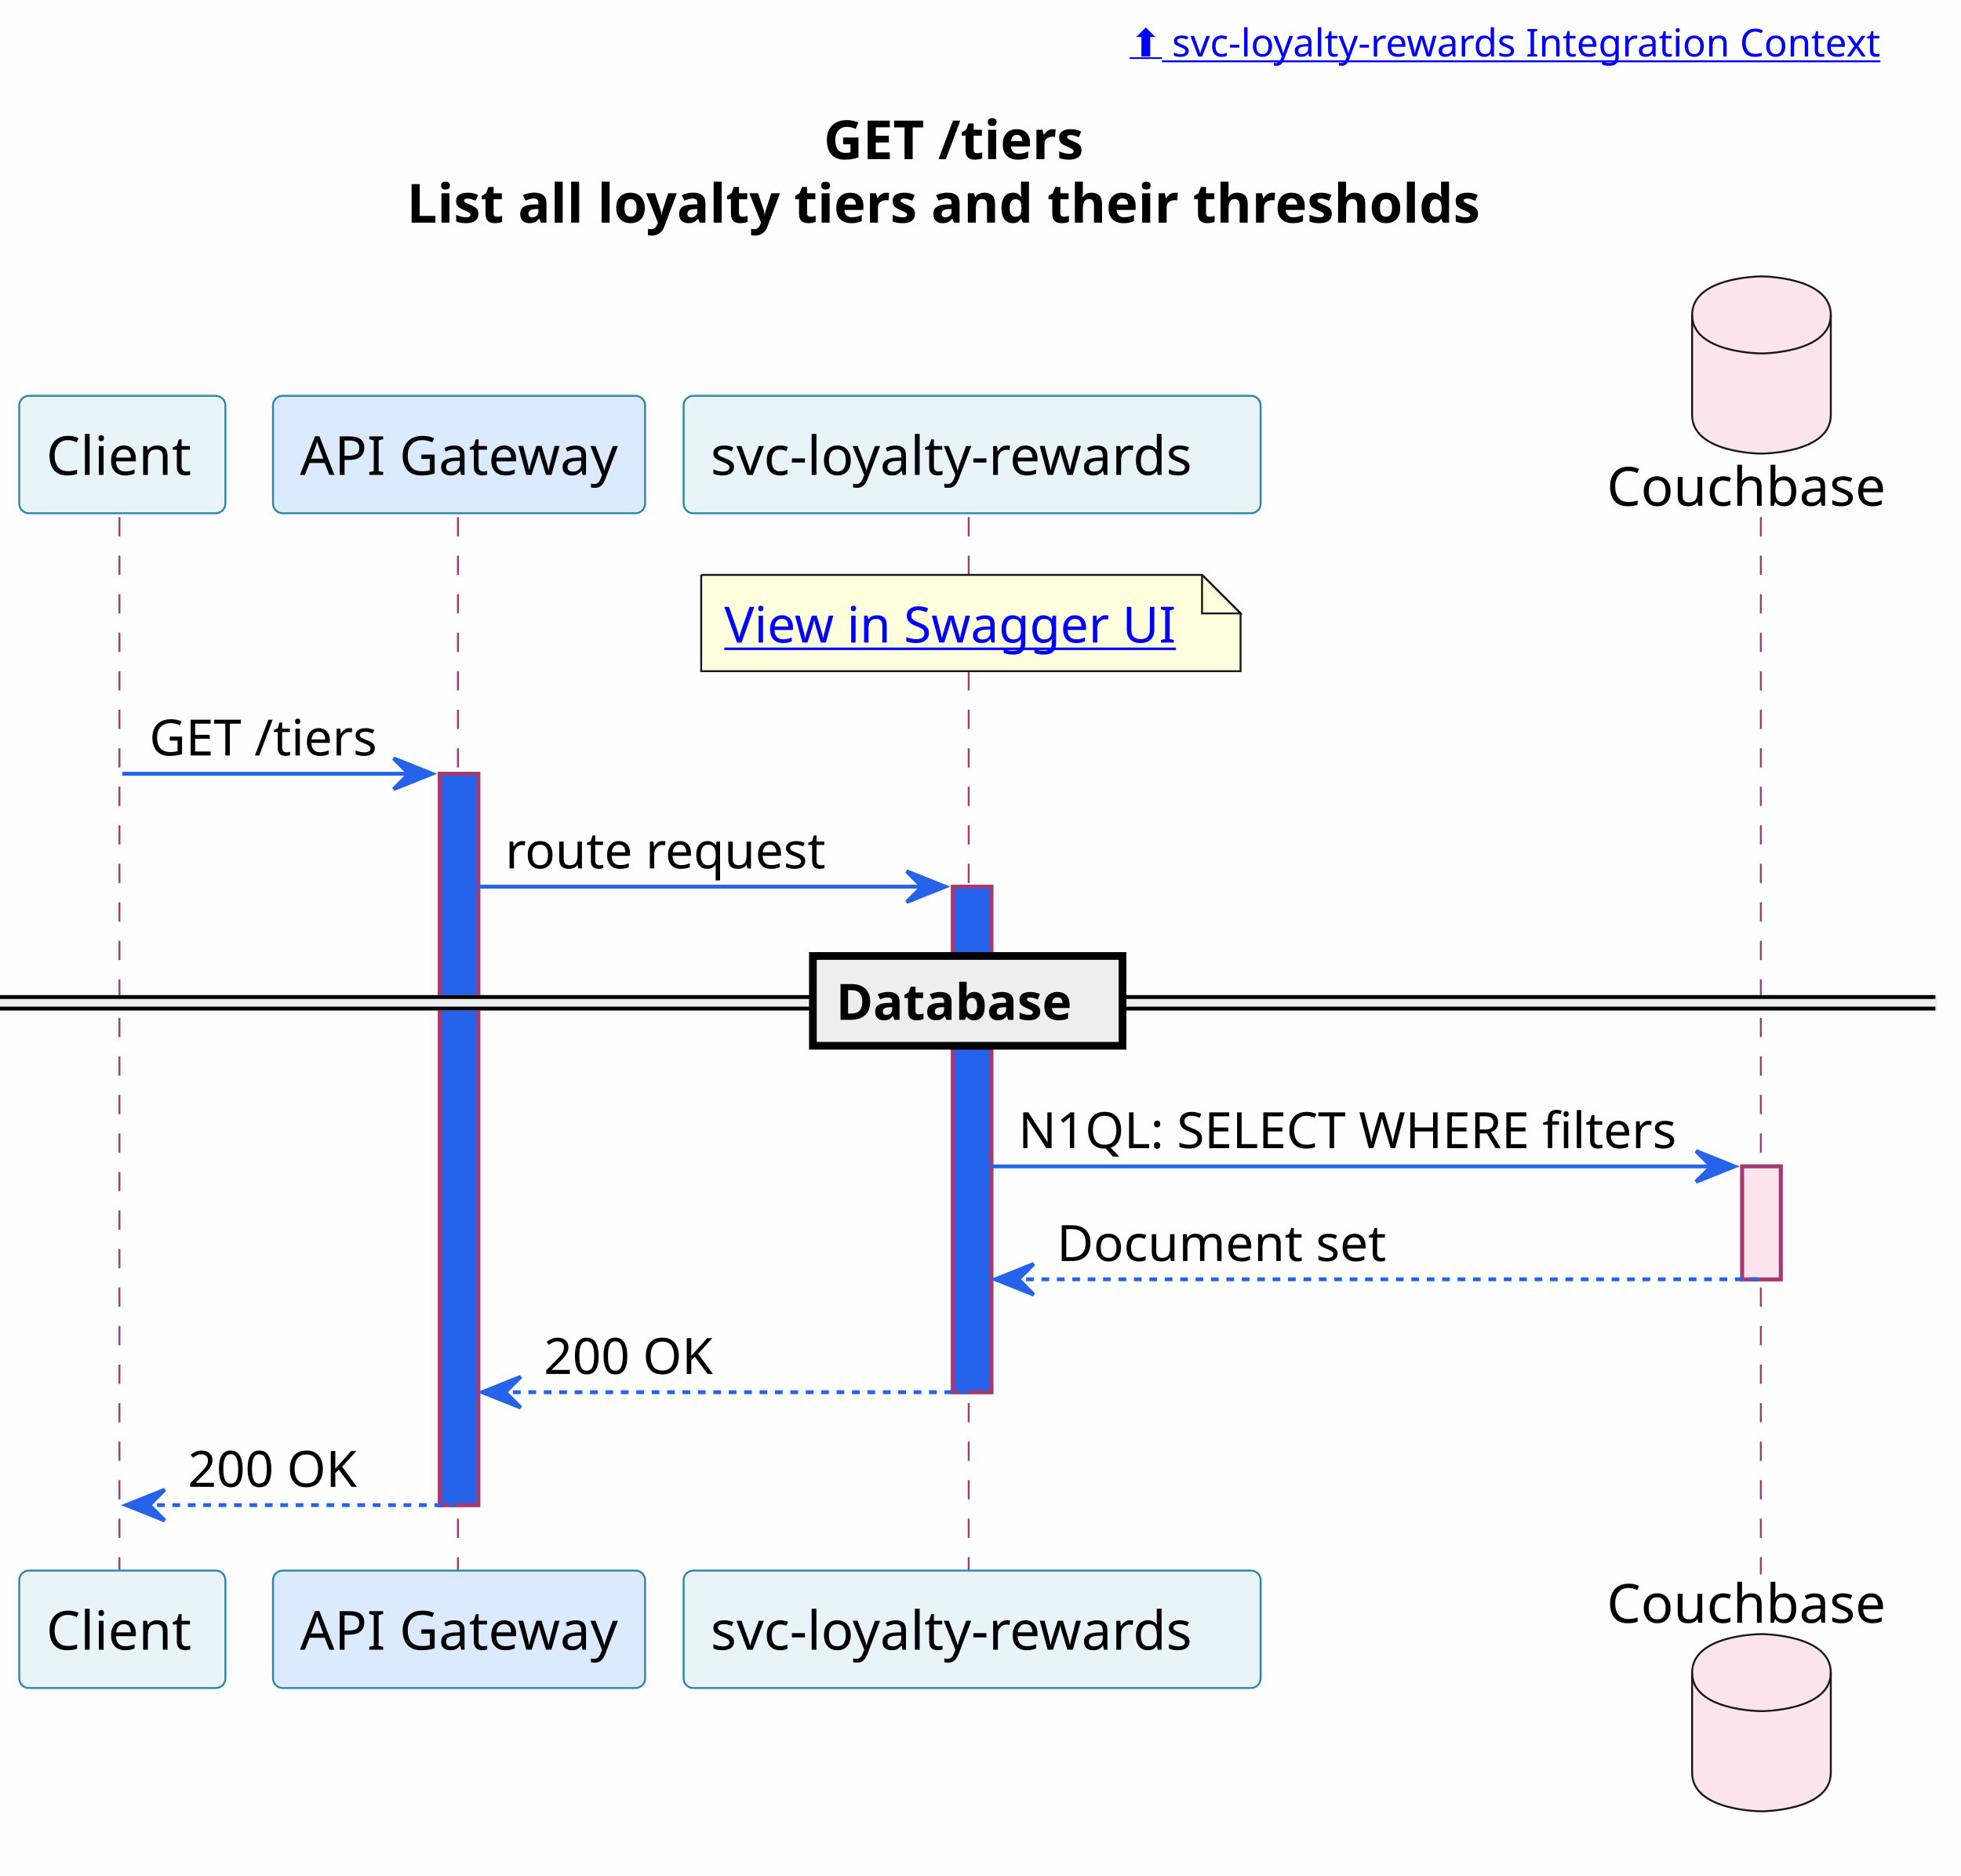
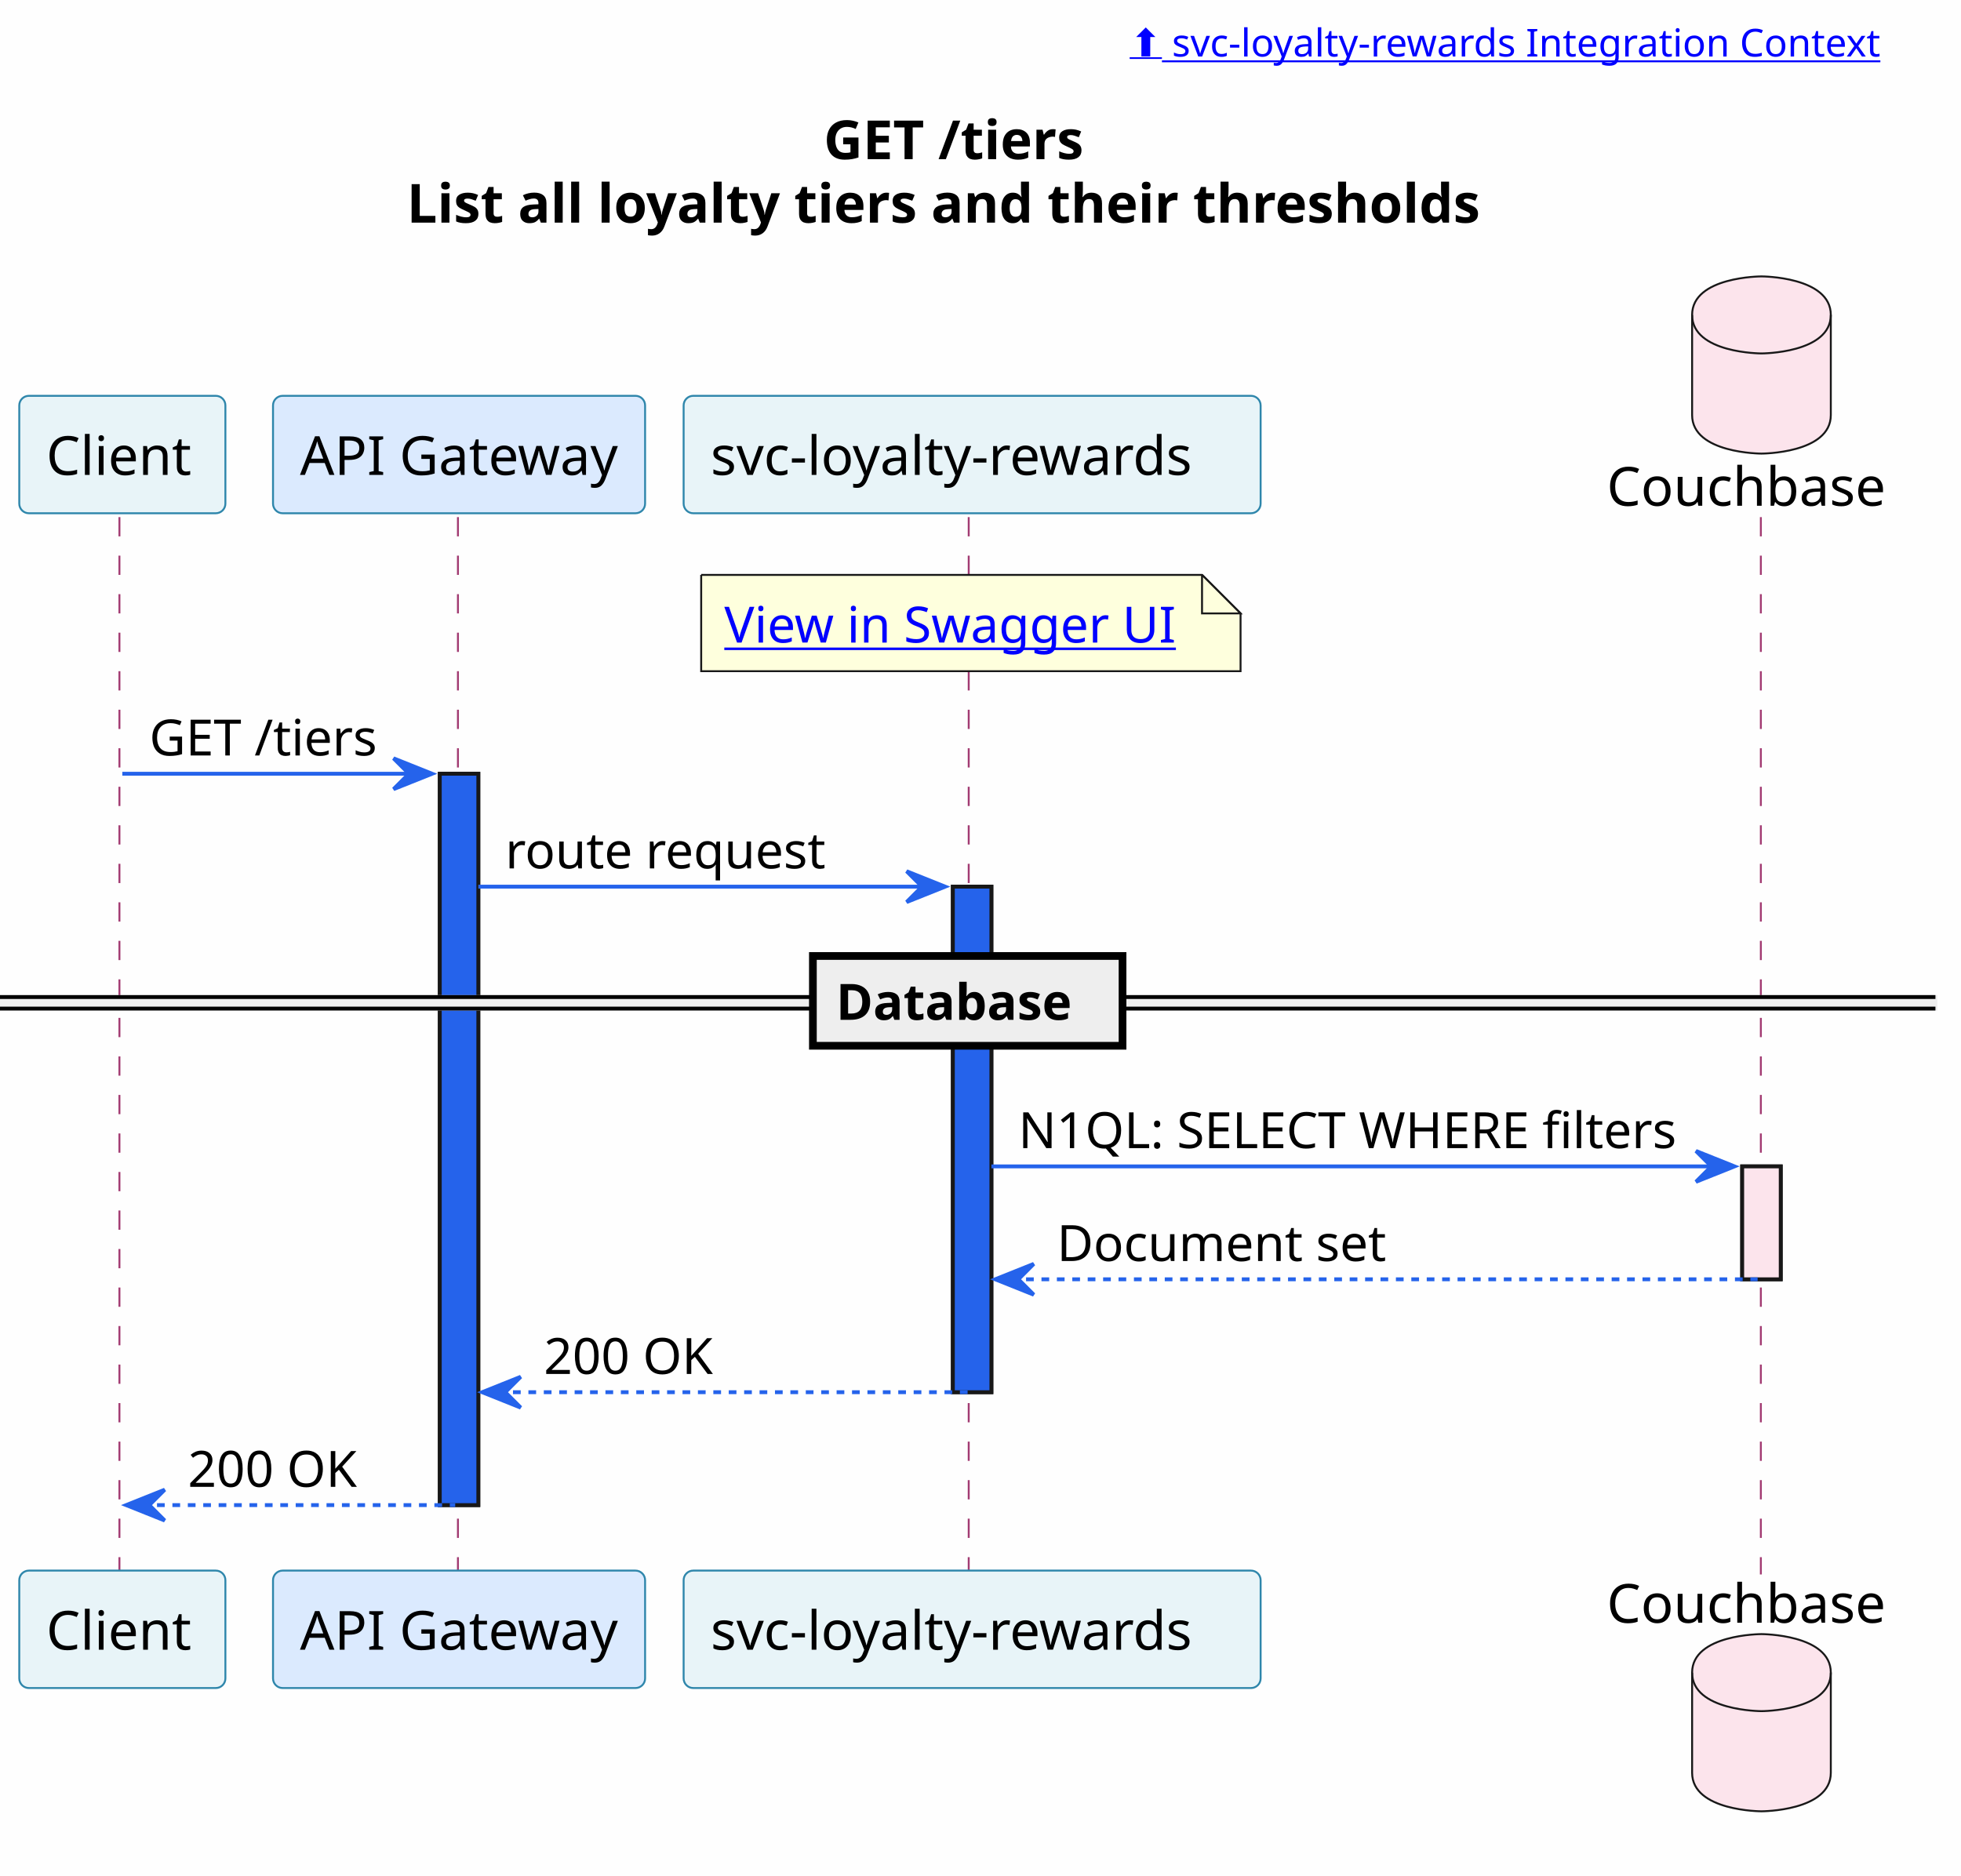
<svg xmlns="http://www.w3.org/2000/svg" xmlns:xlink="http://www.w3.org/1999/xlink" contentStyleType="text/css" data-diagram-type="SEQUENCE" height="487px" preserveAspectRatio="none" style="width:509px;height:487px;background:#FEFEFE;" version="1.1" viewBox="0 0 509 487" width="509px" zoomAndPan="magnify">
  <defs />
  <g>
    <rect fill="#FEFEFE" height="487" style="stroke:none;stroke-width:1;" width="509" x="0" y="0" />
-     <text fill="#000000" font-family="Segoe UI" font-size="14" font-weight="bold" lengthAdjust="spacing" textLength="73.746" x="213.809" y="41.312">GET /tiers</text>
-     <text fill="#000000" font-family="Segoe UI" font-size="14" font-weight="bold" lengthAdjust="spacing" textLength="290.213" x="105.575" y="57.801">List all loyalty tiers and their thresholds</text>
+     <text fill="#000000" font-family="'Segoe UI'" font-size="14" font-weight="bold" lengthAdjust="spacing" textLength="73.746" x="213.809" y="41.312">GET /tiers</text>
+     <text fill="#000000" font-family="'Segoe UI'" font-size="14" font-weight="bold" lengthAdjust="spacing" textLength="290.213" x="105.575" y="57.801">List all loyalty tiers and their thresholds</text>
    <g>
-       <rect fill="#2563EB" height="189.863" style="stroke:#A23B72;stroke-width:1;" width="10" x="114.153" y="200.863" />
+       <rect fill="#2563EB" height="189.863" style="stroke:#181818;stroke-width:1;" width="10" x="114.153" y="200.863" />
    </g>
    <g>
-       <rect fill="#2563EB" height="131.242" style="stroke:#A23B72;stroke-width:1;" width="10" x="247.326" y="230.174" />
+       <rect fill="#2563EB" height="131.242" style="stroke:#181818;stroke-width:1;" width="10" x="247.326" y="230.174" />
    </g>
    <g>
-       <rect fill="#FCE4EC" height="29.311" style="stroke:#A23B72;stroke-width:1;" width="10" x="452.207" y="302.795" />
+       <rect fill="#FCE4EC" height="29.311" style="stroke:#181818;stroke-width:1;" width="10" x="452.207" y="302.795" />
    </g>
-     <g>
-       <rect fill="#000000" fill-opacity="0" height="274.484" width="8" x="27.752" y="134.242" />
-       <line style="stroke:#A23B72;stroke-width:0.5;stroke-dasharray:5,5;" x1="31" x2="31" y1="134.242" y2="408.727" />
+     <g class="participant-lifeline" data-entity-uid="part1" data-qualified-name="Client" id="part1-lifeline">
+       <g>
+         <rect fill="#000000" fill-opacity="0" height="274.484" width="8" x="27.752" y="134.242" />
+         <line style="stroke:#A23B72;stroke-width:0.5;stroke-dasharray:5,5;" x1="31" x2="31" y1="134.242" y2="408.727" />
+       </g>
    </g>
-     <g>
-       <rect fill="#000000" fill-opacity="0" height="274.484" width="8" x="115.153" y="134.242" />
-       <line style="stroke:#A23B72;stroke-width:0.5;stroke-dasharray:5,5;" x1="118.864" x2="118.864" y1="134.242" y2="408.727" />
+     <g class="participant-lifeline" data-entity-uid="part2" data-qualified-name="GW" id="part2-lifeline">
+       <g>
+         <rect fill="#000000" fill-opacity="0" height="274.484" width="8" x="115.153" y="134.242" />
+         <line style="stroke:#A23B72;stroke-width:0.5;stroke-dasharray:5,5;" x1="118.864" x2="118.864" y1="134.242" y2="408.727" />
+       </g>
    </g>
-     <g>
-       <rect fill="#000000" fill-opacity="0" height="274.484" width="8" x="248.326" y="134.242" />
-       <line style="stroke:#A23B72;stroke-width:0.5;stroke-dasharray:5,5;" x1="251.442" x2="251.442" y1="134.242" y2="408.727" />
+     <g class="participant-lifeline" data-entity-uid="part3" data-qualified-name="Svc" id="part3-lifeline">
+       <g>
+         <rect fill="#000000" fill-opacity="0" height="274.484" width="8" x="248.326" y="134.242" />
+         <line style="stroke:#A23B72;stroke-width:0.5;stroke-dasharray:5,5;" x1="251.442" x2="251.442" y1="134.242" y2="408.727" />
+       </g>
    </g>
-     <g>
-       <rect fill="#000000" fill-opacity="0" height="274.484" width="8" x="453.207" y="134.242" />
-       <line style="stroke:#A23B72;stroke-width:0.5;stroke-dasharray:5,5;" x1="457.05" x2="457.05" y1="134.242" y2="408.727" />
+     <g class="participant-lifeline" data-entity-uid="part4" data-qualified-name="DB" id="part4-lifeline">
+       <g>
+         <rect fill="#000000" fill-opacity="0" height="274.484" width="8" x="453.207" y="134.242" />
+         <line style="stroke:#A23B72;stroke-width:0.5;stroke-dasharray:5,5;" x1="457.05" x2="457.05" y1="134.242" y2="408.727" />
+       </g>
    </g>
-     <g class="participant participant-head" data-participant="Client">
+     <g class="participant participant-head" data-entity-uid="part1" data-qualified-name="Client" id="part1-head">
      <a href="/applications/" target="_top" title="/applications/" xlink:actuate="onRequest" xlink:href="/applications/" xlink:show="new" xlink:title="/applications/" xlink:type="simple">
        <rect fill="#E8F4F8" height="30.488" rx="2.5" ry="2.5" style="stroke:#2E86AB;stroke-width:0.5;" width="53.505" x="5" y="102.754" />
-         <text fill="#000000" font-family="Segoe UI" font-size="14" lengthAdjust="spacing" textLength="39.505" x="12" y="123.289">Client</text>
+         <text fill="#000000" font-family="'Segoe UI'" font-size="14" lengthAdjust="spacing" textLength="39.505" x="12" y="123.289">Client</text>
      </a>
    </g>
-     <g class="participant participant-tail" data-participant="Client">
+     <g class="participant participant-tail" data-entity-uid="part1" data-qualified-name="Client" id="part1-tail">
      <a href="/applications/" target="_top" title="/applications/" xlink:actuate="onRequest" xlink:href="/applications/" xlink:show="new" xlink:title="/applications/" xlink:type="simple">
        <rect fill="#E8F4F8" height="30.488" rx="2.5" ry="2.5" style="stroke:#2E86AB;stroke-width:0.5;" width="53.505" x="5" y="407.727" />
-         <text fill="#000000" font-family="Segoe UI" font-size="14" lengthAdjust="spacing" textLength="39.505" x="12" y="428.262">Client</text>
+         <text fill="#000000" font-family="'Segoe UI'" font-size="14" lengthAdjust="spacing" textLength="39.505" x="12" y="428.262">Client</text>
      </a>
    </g>
-     <g class="participant participant-head" data-participant="GW">
-       <rect fill="#DBEAFE" height="30.488" rx="2.5" ry="2.5" style="stroke:#2E86AB;stroke-width:0.5;" width="96.578" x="70.864" y="102.754" />
-       <text fill="#000000" font-family="Segoe UI" font-size="14" lengthAdjust="spacing" textLength="82.578" x="77.864" y="123.289">API Gateway</text>
+     <g class="participant participant-head" data-entity-uid="part2" data-qualified-name="GW" id="part2-head">
+       <a href="/actors/#api-gateway" target="_top" title="/actors/#api-gateway" xlink:actuate="onRequest" xlink:href="/actors/#api-gateway" xlink:show="new" xlink:title="/actors/#api-gateway" xlink:type="simple">
+         <rect fill="#DBEAFE" height="30.488" rx="2.5" ry="2.5" style="stroke:#2E86AB;stroke-width:0.5;" width="96.578" x="70.864" y="102.754" />
+         <text fill="#000000" font-family="'Segoe UI'" font-size="14" lengthAdjust="spacing" textLength="82.578" x="77.864" y="123.289">API Gateway</text>
+       </a>
    </g>
-     <g class="participant participant-tail" data-participant="GW">
-       <rect fill="#DBEAFE" height="30.488" rx="2.5" ry="2.5" style="stroke:#2E86AB;stroke-width:0.5;" width="96.578" x="70.864" y="407.727" />
-       <text fill="#000000" font-family="Segoe UI" font-size="14" lengthAdjust="spacing" textLength="82.578" x="77.864" y="428.262">API Gateway</text>
+     <g class="participant participant-tail" data-entity-uid="part2" data-qualified-name="GW" id="part2-tail">
+       <a href="/actors/#api-gateway" target="_top" title="/actors/#api-gateway" xlink:actuate="onRequest" xlink:href="/actors/#api-gateway" xlink:show="new" xlink:title="/actors/#api-gateway" xlink:type="simple">
+         <rect fill="#DBEAFE" height="30.488" rx="2.5" ry="2.5" style="stroke:#2E86AB;stroke-width:0.5;" width="96.578" x="70.864" y="407.727" />
+         <text fill="#000000" font-family="'Segoe UI'" font-size="14" lengthAdjust="spacing" textLength="82.578" x="77.864" y="428.262">API Gateway</text>
+       </a>
    </g>
-     <g class="participant participant-head" data-participant="Svc">
+     <g class="participant participant-head" data-entity-uid="part3" data-qualified-name="Svc" id="part3-head">
      <a href="/microservices/svc-loyalty-rewards/" target="_top" title="/microservices/svc-loyalty-rewards/" xlink:actuate="onRequest" xlink:href="/microservices/svc-loyalty-rewards/" xlink:show="new" xlink:title="/microservices/svc-loyalty-rewards/" xlink:type="simple">
        <rect fill="#E8F4F8" height="30.488" rx="2.5" ry="2.5" style="stroke:#2E86AB;stroke-width:0.5;" width="149.769" x="177.442" y="102.754" />
-         <text fill="#000000" font-family="Segoe UI" font-size="14" lengthAdjust="spacing" textLength="135.769" x="184.442" y="123.289">svc-loyalty-rewards</text>
+         <text fill="#000000" font-family="'Segoe UI'" font-size="14" lengthAdjust="spacing" textLength="135.769" x="184.442" y="123.289">svc-loyalty-rewards</text>
      </a>
    </g>
-     <g class="participant participant-tail" data-participant="Svc">
+     <g class="participant participant-tail" data-entity-uid="part3" data-qualified-name="Svc" id="part3-tail">
      <a href="/microservices/svc-loyalty-rewards/" target="_top" title="/microservices/svc-loyalty-rewards/" xlink:actuate="onRequest" xlink:href="/microservices/svc-loyalty-rewards/" xlink:show="new" xlink:title="/microservices/svc-loyalty-rewards/" xlink:type="simple">
        <rect fill="#E8F4F8" height="30.488" rx="2.5" ry="2.5" style="stroke:#2E86AB;stroke-width:0.5;" width="149.769" x="177.442" y="407.727" />
-         <text fill="#000000" font-family="Segoe UI" font-size="14" lengthAdjust="spacing" textLength="135.769" x="184.442" y="428.262">svc-loyalty-rewards</text>
+         <text fill="#000000" font-family="'Segoe UI'" font-size="14" lengthAdjust="spacing" textLength="135.769" x="184.442" y="428.262">svc-loyalty-rewards</text>
      </a>
    </g>
-     <g class="participant participant-head" data-participant="DB">
-       <text fill="#000000" font-family="Segoe UI" font-size="14" lengthAdjust="spacing" textLength="74.314" x="417.05" y="131.289">Couchbase</text>
+     <g class="participant participant-head" data-entity-uid="part4" data-qualified-name="DB" id="part4-head">
+       <text fill="#000000" font-family="'Segoe UI'" font-size="14" lengthAdjust="spacing" textLength="74.314" x="417.05" y="131.289">Couchbase</text>
      <path d="M439.207,81.754 C439.207,71.754 457.207,71.754 457.207,71.754 C457.207,71.754 475.207,71.754 475.207,81.754 L475.207,107.754 C475.207,117.754 457.207,117.754 457.207,117.754 C457.207,117.754 439.207,117.754 439.207,107.754 L439.207,81.754" fill="#FCE4EC" style="stroke:#181818;stroke-width:0.5;" />
      <path d="M439.207,81.754 C439.207,91.754 457.207,91.754 457.207,91.754 C457.207,91.754 475.207,91.754 475.207,81.754" fill="none" style="stroke:#181818;stroke-width:0.5;" />
    </g>
-     <g class="participant participant-tail" data-participant="DB">
-       <text fill="#000000" font-family="Segoe UI" font-size="14" lengthAdjust="spacing" textLength="74.314" x="417.05" y="421.262">Couchbase</text>
+     <g class="participant participant-tail" data-entity-uid="part4" data-qualified-name="DB" id="part4-tail">
+       <text fill="#000000" font-family="'Segoe UI'" font-size="14" lengthAdjust="spacing" textLength="74.314" x="417.05" y="421.262">Couchbase</text>
      <path d="M439.207,434.215 C439.207,424.215 457.207,424.215 457.207,424.215 C457.207,424.215 475.207,424.215 475.207,434.215 L475.207,460.215 C475.207,470.215 457.207,470.215 457.207,470.215 C457.207,470.215 439.207,470.215 439.207,460.215 L439.207,434.215" fill="#FCE4EC" style="stroke:#181818;stroke-width:0.5;" />
      <path d="M439.207,434.215 C439.207,444.215 457.207,444.215 457.207,444.215 C457.207,444.215 475.207,444.215 475.207,434.215" fill="none" style="stroke:#181818;stroke-width:0.5;" />
    </g>
    <g>
-       <rect fill="#2563EB" height="189.863" style="stroke:#A23B72;stroke-width:1;" width="10" x="114.153" y="200.863" />
+       <rect fill="#2563EB" height="189.863" style="stroke:#181818;stroke-width:1;" width="10" x="114.153" y="200.863" />
    </g>
    <g>
-       <rect fill="#2563EB" height="131.242" style="stroke:#A23B72;stroke-width:1;" width="10" x="247.326" y="230.174" />
+       <rect fill="#2563EB" height="131.242" style="stroke:#181818;stroke-width:1;" width="10" x="247.326" y="230.174" />
    </g>
    <g>
-       <rect fill="#FCE4EC" height="29.311" style="stroke:#A23B72;stroke-width:1;" width="10" x="452.207" y="302.795" />
+       <rect fill="#FCE4EC" height="29.311" style="stroke:#181818;stroke-width:1;" width="10" x="452.207" y="302.795" />
    </g>
    <path d="M182,149.242 L182,174.242 L322,174.242 L322,159.242 L312,149.242 L182,149.242" fill="#FEFFDD" style="stroke:#181818;stroke-width:0.5;" />
    <path d="M312,149.242 L312,159.242 L322,159.242 L312,149.242" fill="#FEFFDD" style="stroke:#181818;stroke-width:0.5;" />
    <a href="/services/api/svc-loyalty-rewards.html#/Tiers/listTiers" target="_top" title="/services/api/svc-loyalty-rewards.html#/Tiers/listTiers" xlink:actuate="onRequest" xlink:href="/services/api/svc-loyalty-rewards.html#/Tiers/listTiers" xlink:show="new" xlink:title="/services/api/svc-loyalty-rewards.html#/Tiers/listTiers" xlink:type="simple">
-       <text fill="#0000FF" font-family="Segoe UI" font-size="13" lengthAdjust="spacing" text-decoration="underline" textLength="119.406" x="188" y="166.81">View in Swagger UI</text>
+       <text fill="#0000FF" font-family="'Segoe UI'" font-size="13" lengthAdjust="spacing" text-decoration="underline" textLength="119.406" x="188" y="166.81">View in Swagger UI</text>
    </a>
-     <g class="message" data-participant-1="Client" data-participant-2="GW">
+     <g class="message" data-entity-1="part1" data-entity-2="part2" id="msg1">
      <polygon fill="#2563EB" points="102.153,196.863,112.153,200.863,102.153,204.863,106.153,200.863" style="stroke:#2563EB;stroke-width:1;" />
      <line style="stroke:#2563EB;stroke-width:1;" x1="31.752" x2="108.153" y1="200.863" y2="200.863" />
-       <text fill="#000000" font-family="Segoe UI" font-size="13" lengthAdjust="spacing" textLength="63.4" x="38.752" y="196.121">GET /tiers</text>
+       <text fill="#000000" font-family="'Segoe UI'" font-size="13" lengthAdjust="spacing" textLength="63.4" x="38.752" y="196.121">GET /tiers</text>
    </g>
-     <g class="message" data-participant-1="GW" data-participant-2="Svc">
+     <g class="message" data-entity-1="part2" data-entity-2="part3" id="msg2">
      <polygon fill="#2563EB" points="235.326,226.174,245.326,230.174,235.326,234.174,239.326,230.174" style="stroke:#2563EB;stroke-width:1;" />
      <line style="stroke:#2563EB;stroke-width:1;" x1="124.153" x2="241.326" y1="230.174" y2="230.174" />
-       <text fill="#000000" font-family="Segoe UI" font-size="13" lengthAdjust="spacing" textLength="85.135" x="131.153" y="225.432">route request</text>
+       <text fill="#000000" font-family="'Segoe UI'" font-size="13" lengthAdjust="spacing" textLength="85.135" x="131.153" y="225.432">route request</text>
    </g>
    <rect fill="#EEEEEE" height="3" style="stroke:#EEEEEE;stroke-width:1;" width="502.364" x="0" y="258.829" />
    <line style="stroke:#000000;stroke-width:1;" x1="0" x2="502.364" y1="258.829" y2="258.829" />
    <line style="stroke:#000000;stroke-width:1;" x1="0" x2="502.364" y1="261.829" y2="261.829" />
    <rect fill="#EEEEEE" height="23.311" style="stroke:#000000;stroke-width:2;" width="80.371" x="210.996" y="248.174" />
-     <text fill="#000000" font-family="Segoe UI" font-size="13" font-weight="bold" lengthAdjust="spacing" textLength="62.086" x="216.996" y="264.742">Database</text>
-     <g class="message" data-participant-1="Svc" data-participant-2="DB">
+     <text fill="#000000" font-family="'Segoe UI'" font-size="13" font-weight="bold" lengthAdjust="spacing" textLength="62.086" x="216.996" y="264.742">Database</text>
+     <g class="message" data-entity-1="part3" data-entity-2="part4" id="msg3">
      <polygon fill="#2563EB" points="440.207,298.795,450.207,302.795,440.207,306.795,444.207,302.795" style="stroke:#2563EB;stroke-width:1;" />
      <line style="stroke:#2563EB;stroke-width:1;" x1="257.326" x2="446.207" y1="302.795" y2="302.795" />
-       <text fill="#000000" font-family="Segoe UI" font-size="13" lengthAdjust="spacing" textLength="175.881" x="264.326" y="298.053">N1QL: SELECT WHERE filters</text>
+       <text fill="#000000" font-family="'Segoe UI'" font-size="13" lengthAdjust="spacing" textLength="175.881" x="264.326" y="298.053">N1QL: SELECT WHERE filters</text>
    </g>
-     <g class="message" data-participant-1="DB" data-participant-2="Svc">
+     <g class="message" data-entity-1="part4" data-entity-2="part3" id="msg4">
      <polygon fill="#2563EB" points="268.326,328.106,258.326,332.106,268.326,336.106,264.326,332.106" style="stroke:#2563EB;stroke-width:1;" />
      <line style="stroke:#2563EB;stroke-width:1;stroke-dasharray:2,2;" x1="262.326" x2="456.207" y1="332.106" y2="332.106" />
-       <text fill="#000000" font-family="Segoe UI" font-size="13" lengthAdjust="spacing" textLength="87.604" x="274.326" y="327.363">Document set</text>
+       <text fill="#000000" font-family="'Segoe UI'" font-size="13" lengthAdjust="spacing" textLength="87.604" x="274.326" y="327.363">Document set</text>
    </g>
-     <g class="message" data-participant-1="Svc" data-participant-2="GW">
+     <g class="message" data-entity-1="part3" data-entity-2="part2" id="msg5">
      <polygon fill="#2563EB" points="135.153,357.416,125.153,361.416,135.153,365.416,131.153,361.416" style="stroke:#2563EB;stroke-width:1;" />
      <line style="stroke:#2563EB;stroke-width:1;stroke-dasharray:2,2;" x1="129.153" x2="251.326" y1="361.416" y2="361.416" />
-       <text fill="#000000" font-family="Segoe UI" font-size="13" lengthAdjust="spacing" textLength="47.36" x="141.153" y="356.674">200 OK</text>
+       <text fill="#000000" font-family="'Segoe UI'" font-size="13" lengthAdjust="spacing" textLength="47.36" x="141.153" y="356.674">200 OK</text>
    </g>
-     <g class="message" data-participant-1="GW" data-participant-2="Client">
+     <g class="message" data-entity-1="part2" data-entity-2="part1" id="msg6">
      <polygon fill="#2563EB" points="42.752,386.727,32.752,390.727,42.752,394.727,38.752,390.727" style="stroke:#2563EB;stroke-width:1;" />
      <line style="stroke:#2563EB;stroke-width:1;stroke-dasharray:2,2;" x1="36.752" x2="118.153" y1="390.727" y2="390.727" />
-       <text fill="#000000" font-family="Segoe UI" font-size="13" lengthAdjust="spacing" textLength="47.36" x="48.752" y="385.984">200 OK</text>
+       <text fill="#000000" font-family="'Segoe UI'" font-size="13" lengthAdjust="spacing" textLength="47.36" x="48.752" y="385.984">200 OK</text>
    </g>
    <a href="/microservices/svc-loyalty-rewards/#integration-context" target="_top" title="/microservices/svc-loyalty-rewards/#integration-context" xlink:actuate="onRequest" xlink:href="/microservices/svc-loyalty-rewards/#integration-context" xlink:show="new" xlink:title="/microservices/svc-loyalty-rewards/#integration-context" xlink:type="simple">
-       <text fill="#0000FF" font-family="Segoe UI" font-size="10" lengthAdjust="spacing" text-decoration="underline" textLength="208.149" x="293.214" y="14.668">⬆ svc-loyalty-rewards Integration Context</text>
+       <text fill="#0000FF" font-family="'Segoe UI'" font-size="10" lengthAdjust="spacing" text-decoration="underline" textLength="208.149" x="293.214" y="14.668">⬆ svc-loyalty-rewards Integration Context</text>
    </a>
  </g>
</svg>
